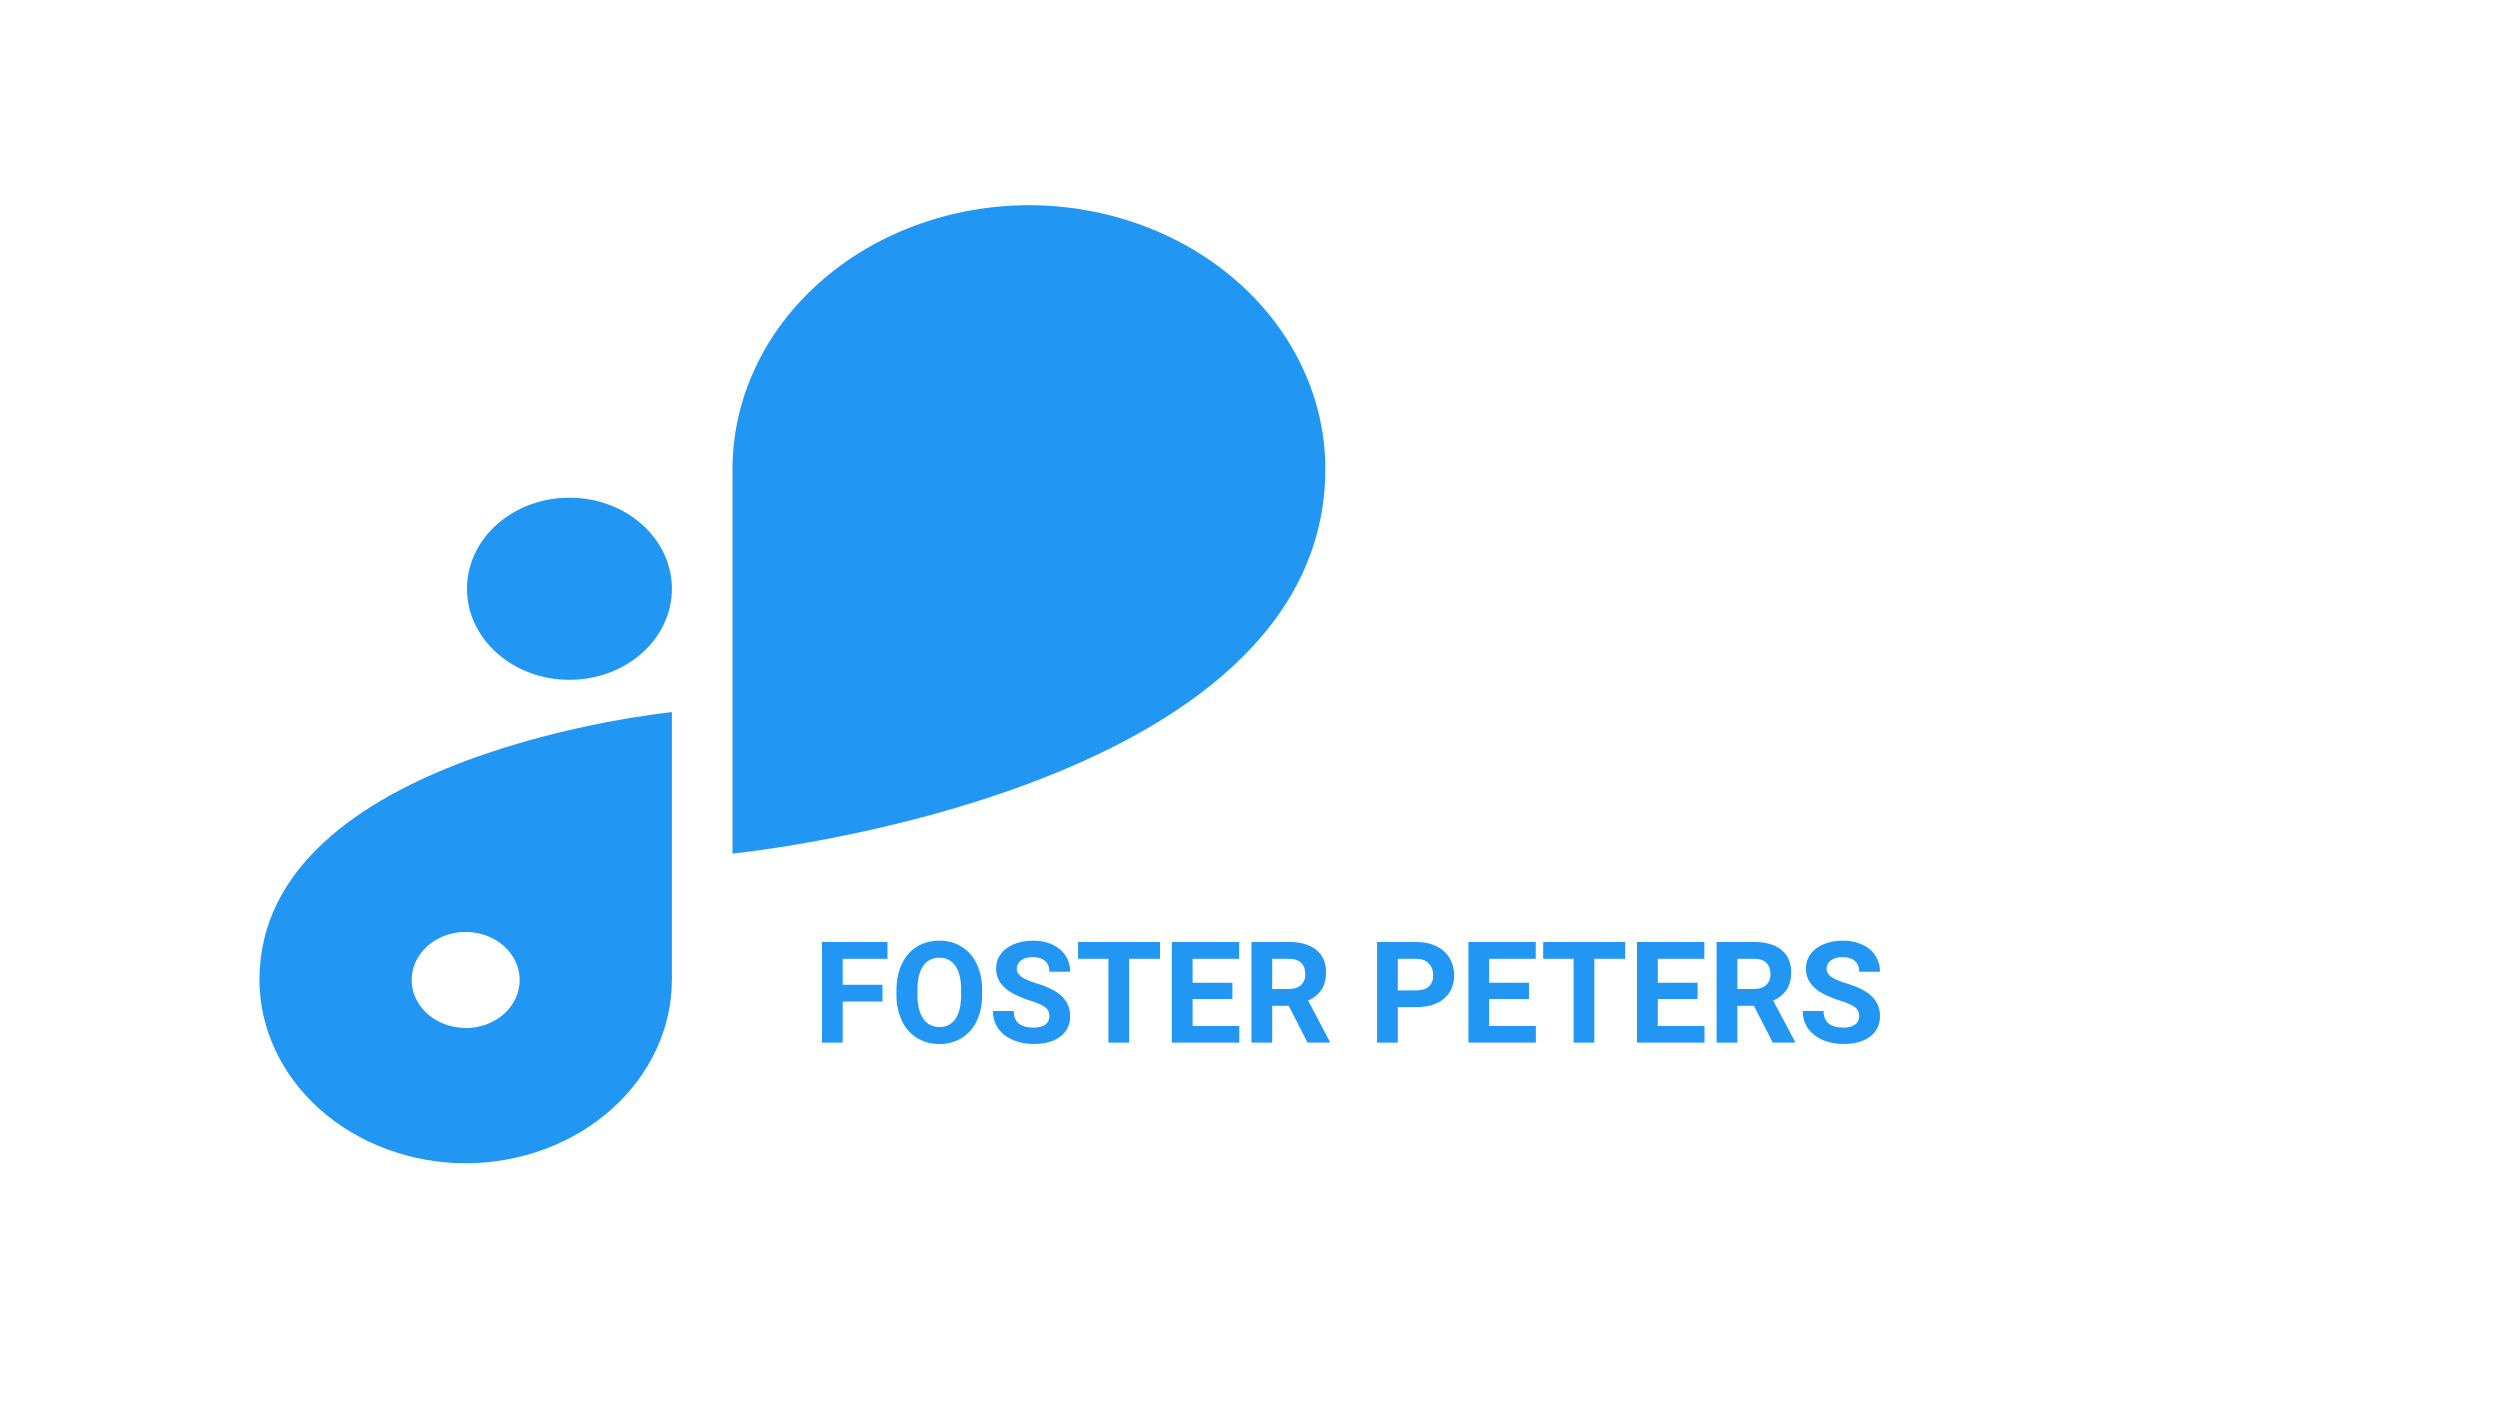
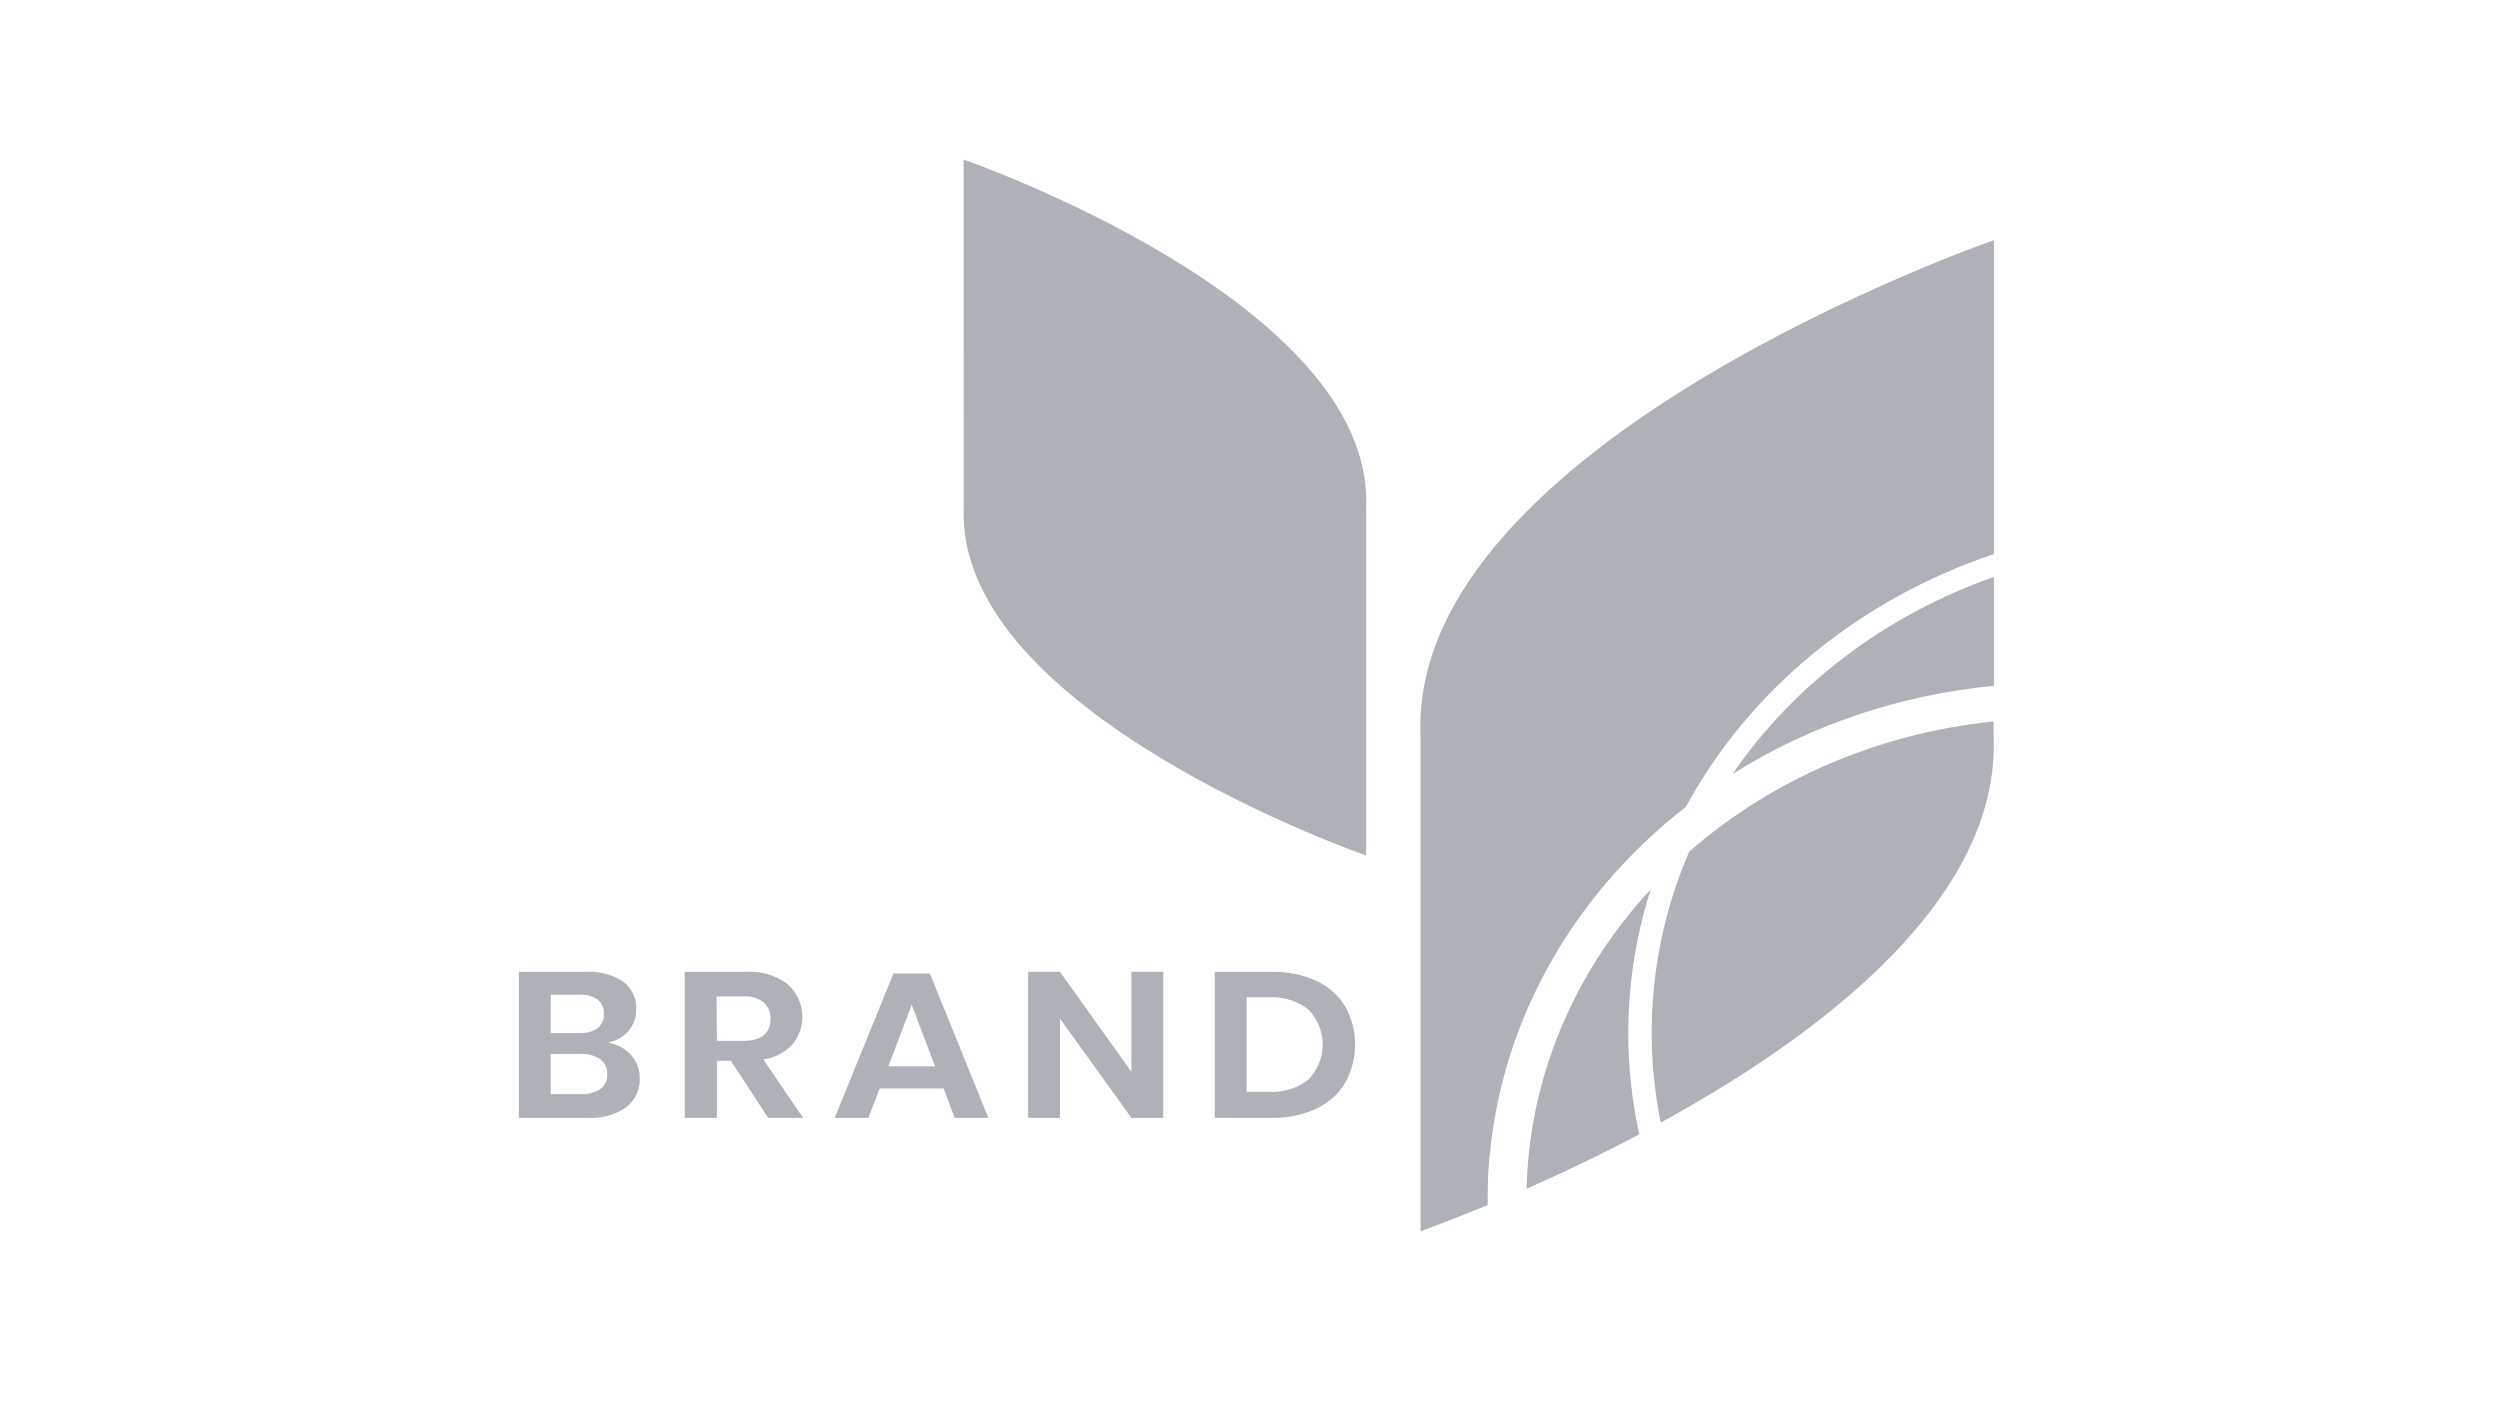
- <svg xmlns="http://www.w3.org/2000/svg" width="106" height="60" fill="none">
-   <path d="M24.146 21.103h-.003c-2.398 0-4.342 1.727-4.342 3.858v.003c0 2.131 1.944 3.859 4.342 3.859h.003c2.398 0 4.342-1.728 4.342-3.859v-.002c0-2.132-1.944-3.86-4.342-3.86ZM56.195 19.87c-.007-2.96-1.333-5.798-3.688-7.891C50.153 9.886 46.96 8.707 43.63 8.7c-3.332.005-6.526 1.184-8.882 3.277-2.356 2.094-3.682 4.931-3.69 7.892v16.323s25.134-2.488 25.137-16.32v-.003ZM11 41.55c.006 2.06.93 4.033 2.568 5.49 1.638 1.456 3.859 2.277 6.176 2.283 2.317-.006 4.537-.827 6.176-2.283 1.638-1.456 2.562-3.429 2.568-5.488V30.194S11 31.927 11 41.55Zm8.744 2.034c-.453 0-.895-.119-1.272-.343a2.107 2.107 0 0 1-.843-.913 1.825 1.825 0 0 1-.13-1.175c.088-.395.306-.758.626-1.042.32-.285.728-.479 1.172-.557a2.558 2.558 0 0 1 1.323.115c.419.154.776.415 1.028.75s.386.728.386 1.13c.001.268-.057.534-.172.782a2.036 2.036 0 0 1-.496.662c-.212.19-.465.34-.744.443a2.539 2.539 0 0 1-.878.156v-.008ZM37.418 42.464H35.73v1.743h-.879V39.94h2.778v.712H35.73v1.102h1.688v.709Zm4.224-.293c0 .42-.074.788-.222 1.104-.149.317-.362.56-.64.733a1.755 1.755 0 0 1-.948.258c-.354 0-.67-.085-.947-.255a1.695 1.695 0 0 1-.644-.727 2.511 2.511 0 0 1-.231-1.09v-.21c0-.42.075-.79.225-1.108.152-.32.366-.566.642-.735.277-.172.593-.258.949-.258.355 0 .67.086.946.258.278.17.491.415.642.735.152.318.228.686.228 1.104v.19Zm-.89-.194c0-.447-.08-.787-.24-1.02a.783.783 0 0 0-.686-.348.782.782 0 0 0-.683.346c-.16.229-.241.564-.243 1.008v.208c0 .435.08.773.24 1.013.16.24.39.36.692.36a.775.775 0 0 0 .68-.345c.158-.232.238-.57.24-1.014v-.208Zm3.74 1.11a.447.447 0 0 0-.175-.38c-.117-.09-.328-.184-.633-.281a4.575 4.575 0 0 1-.723-.293c-.485-.262-.727-.615-.727-1.058 0-.23.064-.436.193-.615.131-.182.318-.323.56-.425.244-.101.518-.152.82-.152.305 0 .576.055.815.167.238.11.423.264.553.466.133.2.2.43.2.685h-.88c0-.195-.06-.347-.184-.454-.123-.11-.296-.164-.518-.164-.215 0-.382.046-.501.138a.426.426 0 0 0-.179.357c0 .139.07.255.208.349.14.093.347.181.618.263.5.15.864.337 1.093.56.228.222.343.5.343.832 0 .369-.14.66-.42.87-.279.209-.654.314-1.127.314-.328 0-.627-.06-.897-.18a1.438 1.438 0 0 1-.618-.494 1.27 1.27 0 0 1-.21-.727h.881c0 .47.281.706.844.706.209 0 .372-.042.49-.126a.418.418 0 0 0 .175-.357Zm4.691-2.434h-1.306v3.554h-.88v-3.554H45.71v-.712h3.474v.712Zm3.07 1.705h-1.687v1.143h1.98v.706h-2.859V39.94h2.854v.712h-1.975v1.017h1.688v.688Zm2.388.287h-.7v1.562h-.879V39.94h1.585c.504 0 .893.113 1.166.337.274.225.41.542.41.952 0 .291-.063.535-.19.73a1.282 1.282 0 0 1-.571.463l.922 1.743v.04h-.943l-.8-1.56Zm-.7-.712h.71c.22 0 .39-.055.512-.166a.607.607 0 0 0 .181-.466c0-.202-.057-.36-.172-.475-.114-.115-.288-.173-.525-.173h-.706v1.28Zm5.326.771v1.503h-.879V39.94h1.664c.32 0 .602.059.844.176.244.117.432.284.563.501.13.215.196.46.196.735 0 .418-.144.748-.43.99-.286.24-.681.361-1.187.361h-.77Zm0-.712h.785c.233 0 .41-.055.53-.164.124-.11.185-.266.185-.469a.704.704 0 0 0-.184-.507c-.123-.128-.293-.195-.51-.199h-.806v1.34Zm5.56.366H63.14v1.143h1.98v.706h-2.859V39.94h2.854v.712H63.14v1.017h1.688v.688Zm4.079-1.705h-1.307v3.554h-.879v-3.554h-1.289v-.712h3.475v.712Zm3.07 1.705H70.29v1.143h1.98v.706h-2.86V39.94h2.854v.712H70.29v1.017h1.687v.688Zm2.388.287h-.7v1.562h-.88V39.94h1.586c.504 0 .892.113 1.166.337.273.225.41.542.41.952 0 .291-.064.535-.19.73a1.283 1.283 0 0 1-.572.463l.923 1.743v.04h-.943l-.8-1.56Zm-.7-.712h.709c.22 0 .391-.055.512-.166a.607.607 0 0 0 .182-.466c0-.202-.057-.36-.173-.475-.113-.115-.288-.173-.524-.173h-.706v1.28Zm5.165 1.155a.447.447 0 0 0-.176-.381c-.117-.09-.328-.184-.633-.281a4.57 4.57 0 0 1-.723-.293c-.485-.262-.727-.615-.727-1.058 0-.23.065-.436.193-.615.131-.182.318-.323.56-.425.244-.101.518-.152.82-.152.305 0 .576.055.815.167.238.11.423.264.553.466.133.2.2.43.2.685h-.88c0-.195-.06-.347-.184-.454-.123-.11-.296-.164-.518-.164-.215 0-.382.046-.501.138a.426.426 0 0 0-.18.357c0 .139.07.255.209.349.14.093.347.181.618.263.5.15.864.337 1.093.56.228.222.343.5.343.832 0 .369-.14.66-.42.87-.279.209-.655.314-1.127.314-.328 0-.627-.06-.897-.18a1.438 1.438 0 0 1-.618-.494 1.27 1.27 0 0 1-.21-.727h.881c0 .47.281.706.844.706.209 0 .372-.042.489-.126a.418.418 0 0 0 .176-.357Z" fill="#2196F3" />
+ <svg xmlns="http://www.w3.org/2000/svg" width="106" height="60" viewBox="0 0 106 60" fill="none">
+   <path d="M26.757 44.735C27.001 45.011 27.13 45.357 27.124 45.712C27.136 45.944 27.091 46.175 26.993 46.389C26.895 46.602 26.745 46.793 26.555 46.946C26.082 47.274 25.496 47.434 24.904 47.397H22V41.206H24.844C25.406 41.171 25.963 41.317 26.42 41.617C26.604 41.758 26.749 41.935 26.845 42.136C26.941 42.338 26.984 42.556 26.972 42.775C26.988 43.117 26.871 43.453 26.641 43.722C26.421 43.968 26.116 44.139 25.776 44.206C26.161 44.27 26.509 44.458 26.757 44.735V44.735ZM23.351 43.801H24.567C24.843 43.819 25.117 43.746 25.34 43.595C25.431 43.519 25.502 43.425 25.547 43.32C25.593 43.215 25.611 43.102 25.601 42.99C25.609 42.878 25.591 42.766 25.546 42.661C25.502 42.556 25.432 42.462 25.343 42.385C25.114 42.229 24.831 42.155 24.547 42.176H23.351V43.801ZM25.459 46.175C25.556 46.097 25.633 46 25.683 45.891C25.733 45.782 25.754 45.664 25.746 45.546C25.753 45.426 25.731 45.307 25.68 45.197C25.629 45.087 25.551 44.989 25.452 44.911C25.214 44.749 24.922 44.67 24.626 44.687H23.351V46.39H24.643C24.933 46.405 25.221 46.329 25.459 46.175V46.175Z" fill="#AFB1B8" />
+   <path d="M32.571 47.397L30.989 44.977H30.394V47.397H29.033V41.206H31.61C32.259 41.164 32.901 41.352 33.403 41.732C33.764 42.068 33.981 42.511 34.016 42.98C34.051 43.45 33.902 43.916 33.595 44.294C33.277 44.627 32.843 44.849 32.366 44.923L34.051 47.397H32.571ZM30.394 44.133H31.507C32.28 44.133 32.667 43.821 32.667 43.196C32.675 43.068 32.653 42.94 32.605 42.821C32.556 42.701 32.48 42.592 32.383 42.5C32.138 42.314 31.824 42.224 31.507 42.249H30.381L30.394 44.133Z" fill="#AFB1B8" />
+   <path d="M40.01 46.151H37.298L36.819 47.397H35.392L37.883 41.275H39.425L41.906 47.397H40.479L40.01 46.151ZM39.647 45.213L38.656 42.6L37.665 45.213H39.647Z" fill="#AFB1B8" />
+   <path d="M49.322 47.397H47.971L44.942 43.187V47.397H43.594V41.205H44.942L47.971 45.44V41.205H49.322V47.397Z" fill="#AFB1B8" />
+   <path d="M57.033 45.915C56.753 46.382 56.328 46.763 55.81 47.007C55.222 47.279 54.569 47.413 53.911 47.397H51.506V41.206H53.911C54.568 41.19 55.22 41.321 55.81 41.587C56.328 41.825 56.754 42.202 57.033 42.666C57.311 43.17 57.456 43.726 57.456 44.291C57.456 44.855 57.311 45.411 57.033 45.915V45.915ZM55.487 45.767C55.872 45.355 56.084 44.831 56.084 44.289C56.084 43.747 55.872 43.223 55.487 42.812C55.02 42.439 54.413 42.25 53.795 42.285H52.857V46.293H53.795C54.413 46.328 55.02 46.139 55.487 45.767Z" fill="#AFB1B8" />
+   <path d="M40.856 6.767C40.856 6.767 58.294 12.795 57.925 21.518V36.272C57.925 36.272 40.499 30.241 40.862 21.518L40.856 6.767Z" fill="#AFB1B8" />
+   <path d="M73.46 32.818C76.754 30.743 80.563 29.457 84.54 29.08V24.461C79.958 26.078 76.071 29.01 73.46 32.818V32.818Z" fill="#AFB1B8" />
+   <path d="M71.482 34.209C74.177 29.24 78.85 25.405 84.54 23.493V10.185C84.54 10.185 59.705 18.772 60.23 31.194V52.2C60.23 52.2 61.337 51.816 63.078 51.096C63.078 50.425 63.078 49.747 63.157 49.067C63.671 43.3 66.665 37.956 71.482 34.209V34.209Z" fill="#AFB1B8" />
+   <path d="M69.12 42.013C69.25 40.556 69.541 39.115 69.989 37.712C66.99 40.947 65.173 44.961 64.796 49.191C64.759 49.59 64.739 49.989 64.73 50.401C66.14 49.78 67.782 49.006 69.506 48.096C69.066 46.095 68.936 44.047 69.12 42.013V42.013Z" fill="#AFB1B8" />
+   <path d="M70.108 42.089C69.942 43.929 70.045 45.781 70.415 47.597C77.2 43.879 84.824 38.136 84.53 31.194V30.589C79.682 31.086 75.147 33.026 71.62 36.112C70.795 38.024 70.285 40.039 70.108 42.089V42.089Z" fill="#AFB1B8" />
</svg>
